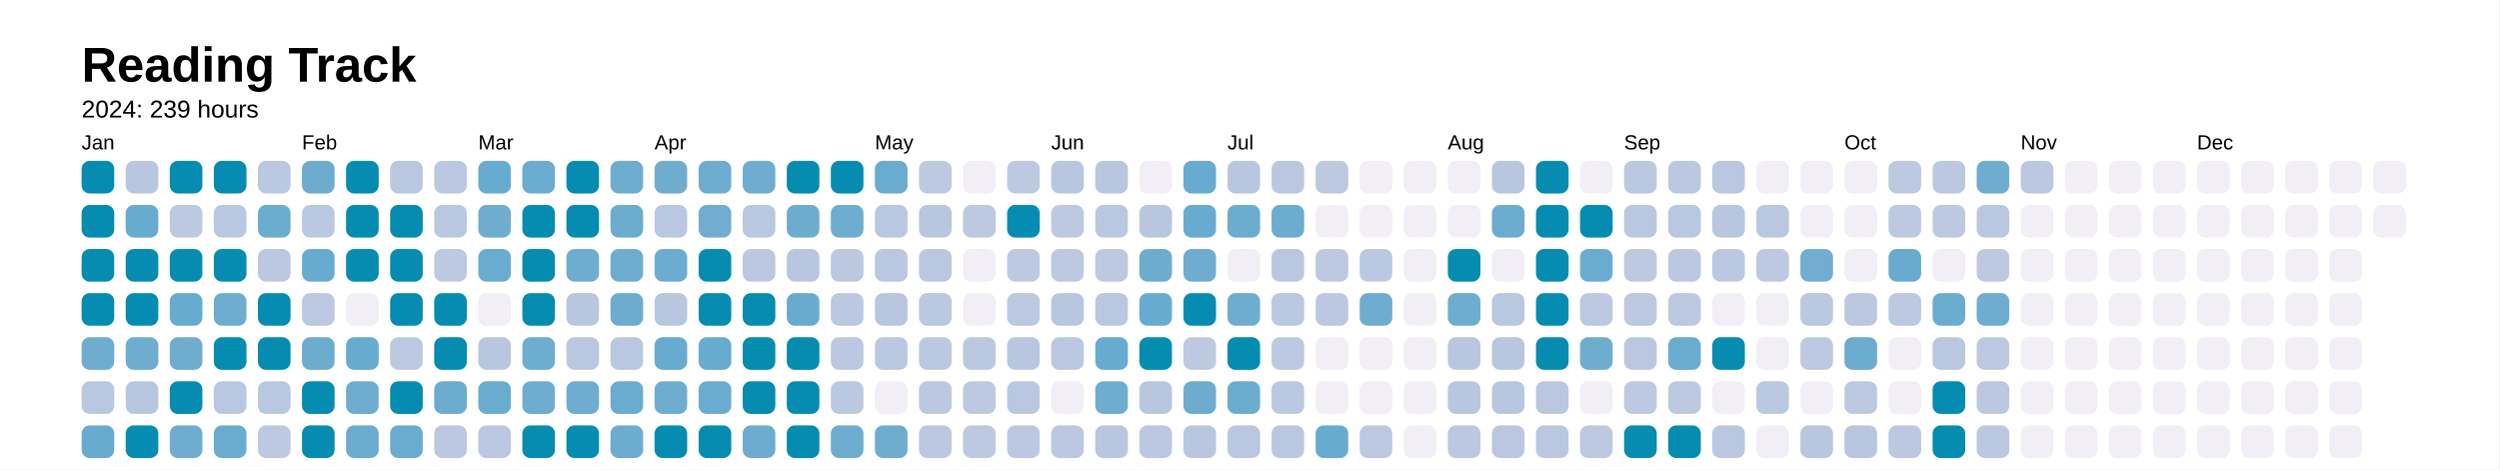
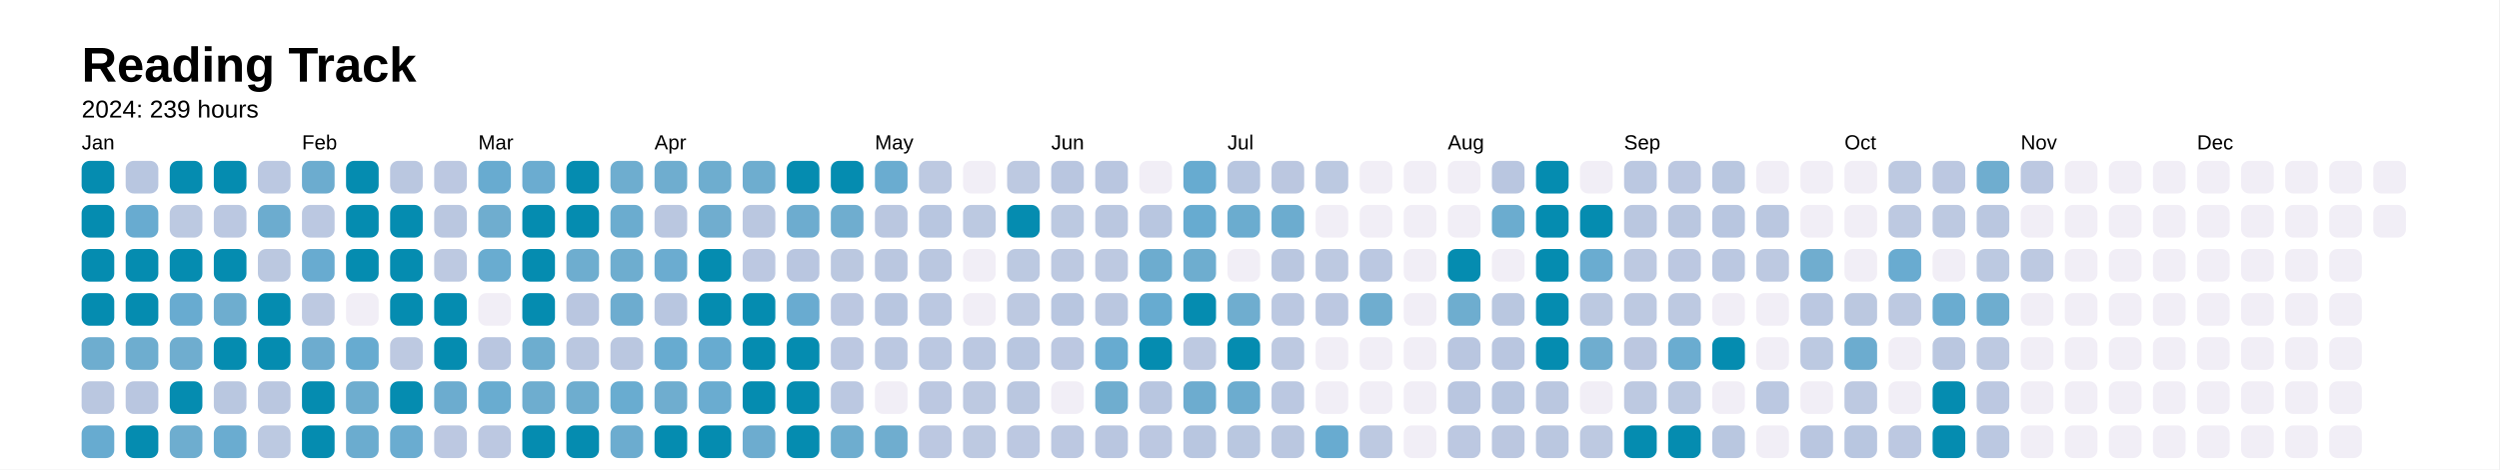
<svg xmlns="http://www.w3.org/2000/svg" baseProfile="full" height="57.5mm" version="1.1" viewBox="0,0,306.2,57.5" width="306.2mm">
  <defs />
  <rect fill="#FFFFFF" height="57.5" width="306.2" x="0" y="0" />
  <text fill="#000000" style="font-size:6px; font-family:Arial; font-weight:bold;" x="10" y="10">Reading Track</text>
  <text fill="#000000" style="font-size:3px; font-family:Arial;" x="10" y="14.4">2024: 239 hours</text>
  <text fill="#000000" style="font-size:2.5px; font-family:Arial" x="10" y="18.3">Jan</text>
  <rect fill="#058cb0" height="4" rx="1" ry="1" width="4" x="10" y="19.7" />
  <rect fill="#058cb0" height="4" rx="1" ry="1" width="4" x="10" y="25.1" />
  <rect fill="#058cb0" height="4" rx="1" ry="1" width="4" x="10" y="30.5" />
  <rect fill="#058cb0" height="4" rx="1" ry="1" width="4" x="10" y="35.9" />
  <rect fill="#6eadcf" height="4" rx="1" ry="1" width="4" x="10" y="41.3" />
  <rect fill="#bac7e0" height="4" rx="1" ry="1" width="4" x="10" y="46.7" />
  <rect fill="#67abd0" height="4" rx="1" ry="1" width="4" x="10" y="52.1" />
  <rect fill="#b8c6e0" height="4" rx="1" ry="1" width="4" x="15.4" y="19.7" />
  <rect fill="#68abd0" height="4" rx="1" ry="1" width="4" x="15.4" y="25.1" />
  <rect fill="#058cb0" height="4" rx="1" ry="1" width="4" x="15.4" y="30.5" />
  <rect fill="#058cb0" height="4" rx="1" ry="1" width="4" x="15.4" y="35.9" />
  <rect fill="#6eadcf" height="4" rx="1" ry="1" width="4" x="15.4" y="41.3" />
  <rect fill="#b9c6e0" height="4" rx="1" ry="1" width="4" x="15.4" y="46.7" />
  <rect fill="#058cb0" height="4" rx="1" ry="1" width="4" x="15.4" y="52.1" />
  <rect fill="#058cb0" height="4" rx="1" ry="1" width="4" x="20.8" y="19.7" />
  <rect fill="#bcc9e1" height="4" rx="1" ry="1" width="4" x="20.8" y="25.1" />
  <rect fill="#058cb0" height="4" rx="1" ry="1" width="4" x="20.8" y="30.5" />
  <rect fill="#68abd0" height="4" rx="1" ry="1" width="4" x="20.8" y="35.9" />
  <rect fill="#6fadcf" height="4" rx="1" ry="1" width="4" x="20.8" y="41.3" />
  <rect fill="#058cb0" height="4" rx="1" ry="1" width="4" x="20.8" y="46.7" />
  <rect fill="#6eadcf" height="4" rx="1" ry="1" width="4" x="20.8" y="52.1" />
  <rect fill="#058cb0" height="4" rx="1" ry="1" width="4" x="26.2" y="19.7" />
  <rect fill="#bbc8e1" height="4" rx="1" ry="1" width="4" x="26.2" y="25.1" />
  <rect fill="#058cb0" height="4" rx="1" ry="1" width="4" x="26.2" y="30.5" />
  <rect fill="#6eadcf" height="4" rx="1" ry="1" width="4" x="26.2" y="35.9" />
  <rect fill="#058cb0" height="4" rx="1" ry="1" width="4" x="26.2" y="41.3" />
  <rect fill="#b9c7e0" height="4" rx="1" ry="1" width="4" x="26.2" y="46.7" />
  <rect fill="#6aacd0" height="4" rx="1" ry="1" width="4" x="26.2" y="52.1" />
  <rect fill="#bbc8e1" height="4" rx="1" ry="1" width="4" x="31.6" y="19.7" />
  <rect fill="#6caccf" height="4" rx="1" ry="1" width="4" x="31.6" y="25.1" />
  <rect fill="#bbc8e0" height="4" rx="1" ry="1" width="4" x="31.6" y="30.5" />
  <rect fill="#058cb0" height="4" rx="1" ry="1" width="4" x="31.6" y="35.9" />
  <rect fill="#058cb0" height="4" rx="1" ry="1" width="4" x="31.6" y="41.3" />
  <rect fill="#bac7e0" height="4" rx="1" ry="1" width="4" x="31.6" y="46.7" />
  <rect fill="#bcc9e1" height="4" rx="1" ry="1" width="4" x="31.6" y="52.1" />
  <text fill="#000000" style="font-size:2.5px; font-family:Arial" x="37.0" y="18.3">Feb</text>
  <rect fill="#6caccf" height="4" rx="1" ry="1" width="4" x="37.0" y="19.7" />
  <rect fill="#bbc8e1" height="4" rx="1" ry="1" width="4" x="37.0" y="25.1" />
  <rect fill="#68abd0" height="4" rx="1" ry="1" width="4" x="37.0" y="30.5" />
  <rect fill="#bdc9e1" height="4" rx="1" ry="1" width="4" x="37.0" y="35.9" />
  <rect fill="#6daccf" height="4" rx="1" ry="1" width="4" x="37.0" y="41.3" />
  <rect fill="#058cb0" height="4" rx="1" ry="1" width="4" x="37.0" y="46.7" />
  <rect fill="#058cb0" height="4" rx="1" ry="1" width="4" x="37.0" y="52.1" />
  <rect fill="#058cb0" height="4" rx="1" ry="1" width="4" x="42.4" y="19.7" />
  <rect fill="#058cb0" height="4" rx="1" ry="1" width="4" x="42.4" y="25.1" />
  <rect fill="#058cb0" height="4" rx="1" ry="1" width="4" x="42.4" y="30.5" />
  <rect fill="#f1eef6" height="4" rx="1" ry="1" width="4" x="42.4" y="35.9" />
  <rect fill="#67abd0" height="4" rx="1" ry="1" width="4" x="42.4" y="41.3" />
  <rect fill="#6eadcf" height="4" rx="1" ry="1" width="4" x="42.4" y="46.7" />
  <rect fill="#6baccf" height="4" rx="1" ry="1" width="4" x="42.4" y="52.1" />
  <rect fill="#bac7e0" height="4" rx="1" ry="1" width="4" x="47.8" y="19.7" />
  <rect fill="#058cb0" height="4" rx="1" ry="1" width="4" x="47.8" y="25.1" />
  <rect fill="#058cb0" height="4" rx="1" ry="1" width="4" x="47.8" y="30.5" />
  <rect fill="#058cb0" height="4" rx="1" ry="1" width="4" x="47.8" y="35.9" />
  <rect fill="#bdc9e1" height="4" rx="1" ry="1" width="4" x="47.8" y="41.3" />
  <rect fill="#058cb0" height="4" rx="1" ry="1" width="4" x="47.8" y="46.7" />
  <rect fill="#6aacd0" height="4" rx="1" ry="1" width="4" x="47.8" y="52.1" />
  <rect fill="#bcc8e1" height="4" rx="1" ry="1" width="4" x="53.2" y="19.7" />
  <rect fill="#bac7e0" height="4" rx="1" ry="1" width="4" x="53.2" y="25.1" />
  <rect fill="#bdc9e1" height="4" rx="1" ry="1" width="4" x="53.2" y="30.5" />
  <rect fill="#058cb0" height="4" rx="1" ry="1" width="4" x="53.2" y="35.9" />
  <rect fill="#058cb0" height="4" rx="1" ry="1" width="4" x="53.2" y="41.3" />
  <rect fill="#6caccf" height="4" rx="1" ry="1" width="4" x="53.2" y="46.7" />
  <rect fill="#bcc8e1" height="4" rx="1" ry="1" width="4" x="53.2" y="52.1" />
  <text fill="#000000" style="font-size:2.5px; font-family:Arial" x="58.6" y="18.3">Mar</text>
  <rect fill="#68abd0" height="4" rx="1" ry="1" width="4" x="58.6" y="19.7" />
  <rect fill="#6fadcf" height="4" rx="1" ry="1" width="4" x="58.6" y="25.1" />
  <rect fill="#69acd0" height="4" rx="1" ry="1" width="4" x="58.6" y="30.5" />
  <rect fill="#f1eef6" height="4" rx="1" ry="1" width="4" x="58.6" y="35.9" />
  <rect fill="#b9c6e0" height="4" rx="1" ry="1" width="4" x="58.6" y="41.3" />
  <rect fill="#69acd0" height="4" rx="1" ry="1" width="4" x="58.6" y="46.7" />
  <rect fill="#bcc8e1" height="4" rx="1" ry="1" width="4" x="58.6" y="52.1" />
  <rect fill="#6bacd0" height="4" rx="1" ry="1" width="4" x="64" y="19.7" />
  <rect fill="#058cb0" height="4" rx="1" ry="1" width="4" x="64" y="25.1" />
  <rect fill="#058cb0" height="4" rx="1" ry="1" width="4" x="64" y="30.5" />
  <rect fill="#058cb0" height="4" rx="1" ry="1" width="4" x="64" y="35.9" />
  <rect fill="#6dadcf" height="4" rx="1" ry="1" width="4" x="64" y="41.3" />
  <rect fill="#6eadcf" height="4" rx="1" ry="1" width="4" x="64" y="46.7" />
  <rect fill="#058cb0" height="4" rx="1" ry="1" width="4" x="64" y="52.1" />
  <rect fill="#058cb0" height="4" rx="1" ry="1" width="4" x="69.4" y="19.7" />
  <rect fill="#058cb0" height="4" rx="1" ry="1" width="4" x="69.4" y="25.1" />
  <rect fill="#6eadcf" height="4" rx="1" ry="1" width="4" x="69.4" y="30.5" />
  <rect fill="#b9c6e0" height="4" rx="1" ry="1" width="4" x="69.4" y="35.9" />
  <rect fill="#bac7e0" height="4" rx="1" ry="1" width="4" x="69.4" y="41.3" />
  <rect fill="#6eadcf" height="4" rx="1" ry="1" width="4" x="69.4" y="46.7" />
  <rect fill="#058cb0" height="4" rx="1" ry="1" width="4" x="69.4" y="52.1" />
  <rect fill="#6eadcf" height="4" rx="1" ry="1" width="4" x="74.8" y="19.7" />
  <rect fill="#6baccf" height="4" rx="1" ry="1" width="4" x="74.8" y="25.1" />
  <rect fill="#6eadcf" height="4" rx="1" ry="1" width="4" x="74.8" y="30.5" />
  <rect fill="#6daccf" height="4" rx="1" ry="1" width="4" x="74.8" y="35.9" />
  <rect fill="#bac7e0" height="4" rx="1" ry="1" width="4" x="74.8" y="41.3" />
  <rect fill="#69acd0" height="4" rx="1" ry="1" width="4" x="74.8" y="46.7" />
  <rect fill="#6caccf" height="4" rx="1" ry="1" width="4" x="74.8" y="52.1" />
  <text fill="#000000" style="font-size:2.5px; font-family:Arial" x="80.2" y="18.3">Apr</text>
  <rect fill="#6fadcf" height="4" rx="1" ry="1" width="4" x="80.2" y="19.7" />
  <rect fill="#bac7e0" height="4" rx="1" ry="1" width="4" x="80.2" y="25.1" />
  <rect fill="#6bacd0" height="4" rx="1" ry="1" width="4" x="80.2" y="30.5" />
  <rect fill="#b8c6e0" height="4" rx="1" ry="1" width="4" x="80.2" y="35.9" />
  <rect fill="#67abd0" height="4" rx="1" ry="1" width="4" x="80.2" y="41.3" />
  <rect fill="#6fadcf" height="4" rx="1" ry="1" width="4" x="80.2" y="46.7" />
  <rect fill="#058cb0" height="4" rx="1" ry="1" width="4" x="80.2" y="52.1" />
  <rect fill="#6eadcf" height="4" rx="1" ry="1" width="4" x="85.6" y="19.7" />
  <rect fill="#70adcf" height="4" rx="1" ry="1" width="4" x="85.6" y="25.1" />
  <rect fill="#058cb0" height="4" rx="1" ry="1" width="4" x="85.6" y="30.5" />
  <rect fill="#058cb0" height="4" rx="1" ry="1" width="4" x="85.6" y="35.9" />
  <rect fill="#67abd0" height="4" rx="1" ry="1" width="4" x="85.6" y="41.3" />
  <rect fill="#6aacd0" height="4" rx="1" ry="1" width="4" x="85.6" y="46.7" />
  <rect fill="#058cb0" height="4" rx="1" ry="1" width="4" x="85.6" y="52.1" />
  <rect fill="#6eadcf" height="4" rx="1" ry="1" width="4" x="91" y="19.7" />
  <rect fill="#bac7e0" height="4" rx="1" ry="1" width="4" x="91" y="25.1" />
  <rect fill="#bcc8e1" height="4" rx="1" ry="1" width="4" x="91" y="30.5" />
  <rect fill="#058cb0" height="4" rx="1" ry="1" width="4" x="91" y="35.9" />
  <rect fill="#058cb0" height="4" rx="1" ry="1" width="4" x="91" y="41.3" />
  <rect fill="#058cb0" height="4" rx="1" ry="1" width="4" x="91" y="46.7" />
  <rect fill="#6daccf" height="4" rx="1" ry="1" width="4" x="91" y="52.1" />
  <rect fill="#058cb0" height="4" rx="1" ry="1" width="4" x="96.4" y="19.7" />
  <rect fill="#6daccf" height="4" rx="1" ry="1" width="4" x="96.4" y="25.1" />
  <rect fill="#b9c6e0" height="4" rx="1" ry="1" width="4" x="96.4" y="30.5" />
  <rect fill="#69abd0" height="4" rx="1" ry="1" width="4" x="96.4" y="35.9" />
  <rect fill="#058cb0" height="4" rx="1" ry="1" width="4" x="96.4" y="41.3" />
  <rect fill="#058cb0" height="4" rx="1" ry="1" width="4" x="96.4" y="46.7" />
  <rect fill="#058cb0" height="4" rx="1" ry="1" width="4" x="96.4" y="52.1" />
  <rect fill="#058cb0" height="4" rx="1" ry="1" width="4" x="101.8" y="19.7" />
  <rect fill="#6fadcf" height="4" rx="1" ry="1" width="4" x="101.8" y="25.1" />
  <rect fill="#bbc8e0" height="4" rx="1" ry="1" width="4" x="101.8" y="30.5" />
  <rect fill="#bcc8e1" height="4" rx="1" ry="1" width="4" x="101.8" y="35.9" />
  <rect fill="#bcc8e1" height="4" rx="1" ry="1" width="4" x="101.8" y="41.3" />
  <rect fill="#bbc8e1" height="4" rx="1" ry="1" width="4" x="101.8" y="46.7" />
  <rect fill="#6eadcf" height="4" rx="1" ry="1" width="4" x="101.8" y="52.1" />
  <text fill="#000000" style="font-size:2.5px; font-family:Arial" x="107.2" y="18.3">May</text>
  <rect fill="#6aacd0" height="4" rx="1" ry="1" width="4" x="107.2" y="19.7" />
  <rect fill="#bac7e0" height="4" rx="1" ry="1" width="4" x="107.2" y="25.1" />
  <rect fill="#bac7e0" height="4" rx="1" ry="1" width="4" x="107.2" y="30.5" />
  <rect fill="#b8c6e0" height="4" rx="1" ry="1" width="4" x="107.2" y="35.9" />
  <rect fill="#bbc8e1" height="4" rx="1" ry="1" width="4" x="107.2" y="41.3" />
  <rect fill="#f1eef6" height="4" rx="1" ry="1" width="4" x="107.2" y="46.7" />
  <rect fill="#6fadcf" height="4" rx="1" ry="1" width="4" x="107.2" y="52.1" />
  <rect fill="#bdc9e1" height="4" rx="1" ry="1" width="4" x="112.6" y="19.7" />
  <rect fill="#b8c6e0" height="4" rx="1" ry="1" width="4" x="112.6" y="25.1" />
  <rect fill="#bac7e0" height="4" rx="1" ry="1" width="4" x="112.6" y="30.5" />
  <rect fill="#bbc8e1" height="4" rx="1" ry="1" width="4" x="112.6" y="35.9" />
  <rect fill="#bbc8e1" height="4" rx="1" ry="1" width="4" x="112.6" y="41.3" />
  <rect fill="#bcc8e1" height="4" rx="1" ry="1" width="4" x="112.6" y="46.7" />
  <rect fill="#bcc8e1" height="4" rx="1" ry="1" width="4" x="112.6" y="52.1" />
  <rect fill="#f1eef6" height="4" rx="1" ry="1" width="4" x="118" y="19.7" />
  <rect fill="#bcc9e1" height="4" rx="1" ry="1" width="4" x="118" y="25.1" />
  <rect fill="#f1eef6" height="4" rx="1" ry="1" width="4" x="118" y="30.5" />
  <rect fill="#f1eef6" height="4" rx="1" ry="1" width="4" x="118" y="35.9" />
  <rect fill="#bbc8e1" height="4" rx="1" ry="1" width="4" x="118" y="41.3" />
  <rect fill="#bdc9e1" height="4" rx="1" ry="1" width="4" x="118" y="46.7" />
  <rect fill="#bdc9e1" height="4" rx="1" ry="1" width="4" x="118" y="52.1" />
  <rect fill="#bdc9e1" height="4" rx="1" ry="1" width="4" x="123.4" y="19.7" />
  <rect fill="#058cb0" height="4" rx="1" ry="1" width="4" x="123.4" y="25.1" />
  <rect fill="#bcc9e1" height="4" rx="1" ry="1" width="4" x="123.4" y="30.5" />
  <rect fill="#bdc9e1" height="4" rx="1" ry="1" width="4" x="123.4" y="35.9" />
  <rect fill="#b8c6e0" height="4" rx="1" ry="1" width="4" x="123.4" y="41.3" />
  <rect fill="#bac7e0" height="4" rx="1" ry="1" width="4" x="123.4" y="46.7" />
  <rect fill="#bcc8e1" height="4" rx="1" ry="1" width="4" x="123.4" y="52.1" />
  <text fill="#000000" style="font-size:2.5px; font-family:Arial" x="128.8" y="18.3">Jun</text>
  <rect fill="#b9c6e0" height="4" rx="1" ry="1" width="4" x="128.8" y="19.7" />
  <rect fill="#bcc9e1" height="4" rx="1" ry="1" width="4" x="128.8" y="25.1" />
  <rect fill="#bdc9e1" height="4" rx="1" ry="1" width="4" x="128.8" y="30.5" />
  <rect fill="#b8c6e0" height="4" rx="1" ry="1" width="4" x="128.8" y="35.9" />
  <rect fill="#bcc8e1" height="4" rx="1" ry="1" width="4" x="128.8" y="41.3" />
  <rect fill="#f1eef6" height="4" rx="1" ry="1" width="4" x="128.8" y="46.7" />
  <rect fill="#bcc8e1" height="4" rx="1" ry="1" width="4" x="128.8" y="52.1" />
  <rect fill="#b9c6e0" height="4" rx="1" ry="1" width="4" x="134.2" y="19.7" />
  <rect fill="#bac7e0" height="4" rx="1" ry="1" width="4" x="134.2" y="25.1" />
  <rect fill="#bdc9e1" height="4" rx="1" ry="1" width="4" x="134.2" y="30.5" />
  <rect fill="#bac7e0" height="4" rx="1" ry="1" width="4" x="134.2" y="35.9" />
  <rect fill="#67abd0" height="4" rx="1" ry="1" width="4" x="134.2" y="41.3" />
  <rect fill="#6fadcf" height="4" rx="1" ry="1" width="4" x="134.2" y="46.7" />
  <rect fill="#b9c6e0" height="4" rx="1" ry="1" width="4" x="134.2" y="52.1" />
  <rect fill="#f1eef6" height="4" rx="1" ry="1" width="4" x="139.6" y="19.7" />
  <rect fill="#b8c6e0" height="4" rx="1" ry="1" width="4" x="139.6" y="25.1" />
  <rect fill="#6daccf" height="4" rx="1" ry="1" width="4" x="139.6" y="30.5" />
  <rect fill="#67abd0" height="4" rx="1" ry="1" width="4" x="139.6" y="35.9" />
  <rect fill="#058cb0" height="4" rx="1" ry="1" width="4" x="139.6" y="41.3" />
  <rect fill="#b8c6e0" height="4" rx="1" ry="1" width="4" x="139.6" y="46.7" />
  <rect fill="#bcc8e1" height="4" rx="1" ry="1" width="4" x="139.6" y="52.1" />
  <rect fill="#67abd0" height="4" rx="1" ry="1" width="4" x="145" y="19.7" />
  <rect fill="#67abd0" height="4" rx="1" ry="1" width="4" x="145" y="25.1" />
  <rect fill="#6eadcf" height="4" rx="1" ry="1" width="4" x="145" y="30.5" />
  <rect fill="#058cb0" height="4" rx="1" ry="1" width="4" x="145" y="35.9" />
  <rect fill="#bdc9e1" height="4" rx="1" ry="1" width="4" x="145" y="41.3" />
  <rect fill="#6daccf" height="4" rx="1" ry="1" width="4" x="145" y="46.7" />
  <rect fill="#b8c6e0" height="4" rx="1" ry="1" width="4" x="145" y="52.1" />
  <text fill="#000000" style="font-size:2.5px; font-family:Arial" x="150.4" y="18.3">Jul</text>
  <rect fill="#b8c6e0" height="4" rx="1" ry="1" width="4" x="150.4" y="19.7" />
  <rect fill="#6baccf" height="4" rx="1" ry="1" width="4" x="150.4" y="25.1" />
  <rect fill="#f1eef6" height="4" rx="1" ry="1" width="4" x="150.4" y="30.5" />
  <rect fill="#6fadcf" height="4" rx="1" ry="1" width="4" x="150.4" y="35.9" />
  <rect fill="#058cb0" height="4" rx="1" ry="1" width="4" x="150.4" y="41.3" />
  <rect fill="#6caccf" height="4" rx="1" ry="1" width="4" x="150.4" y="46.7" />
  <rect fill="#b9c7e0" height="4" rx="1" ry="1" width="4" x="150.4" y="52.1" />
  <rect fill="#bbc7e0" height="4" rx="1" ry="1" width="4" x="155.8" y="19.7" />
  <rect fill="#6caccf" height="4" rx="1" ry="1" width="4" x="155.8" y="25.1" />
  <rect fill="#bac7e0" height="4" rx="1" ry="1" width="4" x="155.8" y="30.5" />
  <rect fill="#bbc8e1" height="4" rx="1" ry="1" width="4" x="155.8" y="35.9" />
  <rect fill="#bdc9e1" height="4" rx="1" ry="1" width="4" x="155.8" y="41.3" />
  <rect fill="#bbc8e1" height="4" rx="1" ry="1" width="4" x="155.8" y="46.7" />
  <rect fill="#bac7e0" height="4" rx="1" ry="1" width="4" x="155.8" y="52.1" />
  <rect fill="#bcc9e1" height="4" rx="1" ry="1" width="4" x="161.2" y="19.7" />
  <rect fill="#f1eef6" height="4" rx="1" ry="1" width="4" x="161.2" y="25.1" />
  <rect fill="#bdc9e1" height="4" rx="1" ry="1" width="4" x="161.2" y="30.5" />
  <rect fill="#bcc8e1" height="4" rx="1" ry="1" width="4" x="161.2" y="35.9" />
  <rect fill="#f1eef6" height="4" rx="1" ry="1" width="4" x="161.2" y="41.3" />
  <rect fill="#f1eef6" height="4" rx="1" ry="1" width="4" x="161.2" y="46.7" />
  <rect fill="#68abd0" height="4" rx="1" ry="1" width="4" x="161.2" y="52.1" />
  <rect fill="#f1eef6" height="4" rx="1" ry="1" width="4" x="166.6" y="19.7" />
  <rect fill="#f1eef6" height="4" rx="1" ry="1" width="4" x="166.6" y="25.1" />
  <rect fill="#bbc8e1" height="4" rx="1" ry="1" width="4" x="166.6" y="30.5" />
  <rect fill="#6fadcf" height="4" rx="1" ry="1" width="4" x="166.6" y="35.9" />
  <rect fill="#f1eef6" height="4" rx="1" ry="1" width="4" x="166.6" y="41.3" />
  <rect fill="#f1eef6" height="4" rx="1" ry="1" width="4" x="166.6" y="46.7" />
  <rect fill="#bdc9e1" height="4" rx="1" ry="1" width="4" x="166.6" y="52.1" />
  <rect fill="#f1eef6" height="4" rx="1" ry="1" width="4" x="172" y="19.7" />
  <rect fill="#f1eef6" height="4" rx="1" ry="1" width="4" x="172" y="25.1" />
  <rect fill="#f1eef6" height="4" rx="1" ry="1" width="4" x="172" y="30.5" />
  <rect fill="#f1eef6" height="4" rx="1" ry="1" width="4" x="172" y="35.9" />
  <rect fill="#f1eef6" height="4" rx="1" ry="1" width="4" x="172" y="41.3" />
  <rect fill="#f1eef6" height="4" rx="1" ry="1" width="4" x="172" y="46.7" />
  <rect fill="#f1eef6" height="4" rx="1" ry="1" width="4" x="172" y="52.1" />
  <text fill="#000000" style="font-size:2.5px; font-family:Arial" x="177.4" y="18.3">Aug</text>
  <rect fill="#f1eef6" height="4" rx="1" ry="1" width="4" x="177.4" y="19.7" />
  <rect fill="#f1eef6" height="4" rx="1" ry="1" width="4" x="177.4" y="25.1" />
  <rect fill="#058cb0" height="4" rx="1" ry="1" width="4" x="177.4" y="30.5" />
  <rect fill="#6eadcf" height="4" rx="1" ry="1" width="4" x="177.4" y="35.9" />
  <rect fill="#b9c6e0" height="4" rx="1" ry="1" width="4" x="177.4" y="41.3" />
  <rect fill="#b9c6e0" height="4" rx="1" ry="1" width="4" x="177.4" y="46.7" />
  <rect fill="#bcc8e1" height="4" rx="1" ry="1" width="4" x="177.4" y="52.1" />
  <rect fill="#b9c6e0" height="4" rx="1" ry="1" width="4" x="182.8" y="19.7" />
  <rect fill="#6baccf" height="4" rx="1" ry="1" width="4" x="182.8" y="25.1" />
  <rect fill="#f1eef6" height="4" rx="1" ry="1" width="4" x="182.8" y="30.5" />
  <rect fill="#b9c7e0" height="4" rx="1" ry="1" width="4" x="182.8" y="35.9" />
  <rect fill="#b9c6e0" height="4" rx="1" ry="1" width="4" x="182.8" y="41.3" />
  <rect fill="#b8c6e0" height="4" rx="1" ry="1" width="4" x="182.8" y="46.7" />
  <rect fill="#bbc7e0" height="4" rx="1" ry="1" width="4" x="182.8" y="52.1" />
  <rect fill="#058cb0" height="4" rx="1" ry="1" width="4" x="188.2" y="19.7" />
  <rect fill="#058cb0" height="4" rx="1" ry="1" width="4" x="188.2" y="25.1" />
  <rect fill="#058cb0" height="4" rx="1" ry="1" width="4" x="188.2" y="30.5" />
  <rect fill="#058cb0" height="4" rx="1" ry="1" width="4" x="188.2" y="35.9" />
  <rect fill="#058cb0" height="4" rx="1" ry="1" width="4" x="188.2" y="41.3" />
  <rect fill="#bac7e0" height="4" rx="1" ry="1" width="4" x="188.2" y="46.7" />
  <rect fill="#bac7e0" height="4" rx="1" ry="1" width="4" x="188.2" y="52.1" />
  <rect fill="#f1eef6" height="4" rx="1" ry="1" width="4" x="193.6" y="19.7" />
  <rect fill="#058cb0" height="4" rx="1" ry="1" width="4" x="193.6" y="25.1" />
  <rect fill="#6aacd0" height="4" rx="1" ry="1" width="4" x="193.6" y="30.5" />
  <rect fill="#bcc9e1" height="4" rx="1" ry="1" width="4" x="193.6" y="35.9" />
  <rect fill="#6fadcf" height="4" rx="1" ry="1" width="4" x="193.6" y="41.3" />
  <rect fill="#f1eef6" height="4" rx="1" ry="1" width="4" x="193.6" y="46.7" />
  <rect fill="#bdc9e1" height="4" rx="1" ry="1" width="4" x="193.6" y="52.1" />
  <text fill="#000000" style="font-size:2.5px; font-family:Arial" x="199" y="18.3">Sep</text>
  <rect fill="#bbc8e1" height="4" rx="1" ry="1" width="4" x="199" y="19.7" />
  <rect fill="#bac7e0" height="4" rx="1" ry="1" width="4" x="199" y="25.1" />
  <rect fill="#bdc9e1" height="4" rx="1" ry="1" width="4" x="199" y="30.5" />
  <rect fill="#bdc9e1" height="4" rx="1" ry="1" width="4" x="199" y="35.9" />
  <rect fill="#bbc7e0" height="4" rx="1" ry="1" width="4" x="199" y="41.3" />
  <rect fill="#bdc9e1" height="4" rx="1" ry="1" width="4" x="199" y="46.7" />
  <rect fill="#058cb0" height="4" rx="1" ry="1" width="4" x="199" y="52.1" />
  <rect fill="#bcc8e1" height="4" rx="1" ry="1" width="4" x="204.4" y="19.7" />
  <rect fill="#bac7e0" height="4" rx="1" ry="1" width="4" x="204.4" y="25.1" />
  <rect fill="#bcc8e1" height="4" rx="1" ry="1" width="4" x="204.4" y="30.5" />
  <rect fill="#bdc9e1" height="4" rx="1" ry="1" width="4" x="204.4" y="35.9" />
  <rect fill="#6aacd0" height="4" rx="1" ry="1" width="4" x="204.4" y="41.3" />
  <rect fill="#bcc9e1" height="4" rx="1" ry="1" width="4" x="204.4" y="46.7" />
  <rect fill="#058cb0" height="4" rx="1" ry="1" width="4" x="204.4" y="52.1" />
  <rect fill="#b9c7e0" height="4" rx="1" ry="1" width="4" x="209.8" y="19.7" />
  <rect fill="#b8c6e0" height="4" rx="1" ry="1" width="4" x="209.8" y="25.1" />
  <rect fill="#bbc8e1" height="4" rx="1" ry="1" width="4" x="209.8" y="30.5" />
  <rect fill="#f1eef6" height="4" rx="1" ry="1" width="4" x="209.8" y="35.9" />
  <rect fill="#058cb0" height="4" rx="1" ry="1" width="4" x="209.8" y="41.3" />
  <rect fill="#f1eef6" height="4" rx="1" ry="1" width="4" x="209.8" y="46.7" />
  <rect fill="#b9c7e0" height="4" rx="1" ry="1" width="4" x="209.8" y="52.1" />
  <rect fill="#f1eef6" height="4" rx="1" ry="1" width="4" x="215.2" y="19.7" />
  <rect fill="#bac7e0" height="4" rx="1" ry="1" width="4" x="215.2" y="25.1" />
  <rect fill="#bdc9e1" height="4" rx="1" ry="1" width="4" x="215.2" y="30.5" />
  <rect fill="#f1eef6" height="4" rx="1" ry="1" width="4" x="215.2" y="35.9" />
  <rect fill="#f1eef6" height="4" rx="1" ry="1" width="4" x="215.2" y="41.3" />
  <rect fill="#bbc8e1" height="4" rx="1" ry="1" width="4" x="215.2" y="46.7" />
  <rect fill="#f1eef6" height="4" rx="1" ry="1" width="4" x="215.2" y="52.1" />
  <rect fill="#f1eef6" height="4" rx="1" ry="1" width="4" x="220.6" y="19.7" />
  <rect fill="#f1eef6" height="4" rx="1" ry="1" width="4" x="220.6" y="25.1" />
  <rect fill="#70adcf" height="4" rx="1" ry="1" width="4" x="220.6" y="30.5" />
  <rect fill="#bbc8e1" height="4" rx="1" ry="1" width="4" x="220.6" y="35.9" />
  <rect fill="#bcc9e1" height="4" rx="1" ry="1" width="4" x="220.6" y="41.3" />
  <rect fill="#f1eef6" height="4" rx="1" ry="1" width="4" x="220.6" y="46.7" />
  <rect fill="#b9c6e0" height="4" rx="1" ry="1" width="4" x="220.6" y="52.1" />
  <text fill="#000000" style="font-size:2.5px; font-family:Arial" x="226" y="18.3">Oct</text>
  <rect fill="#f1eef6" height="4" rx="1" ry="1" width="4" x="226" y="19.7" />
  <rect fill="#f1eef6" height="4" rx="1" ry="1" width="4" x="226" y="25.1" />
  <rect fill="#f1eef6" height="4" rx="1" ry="1" width="4" x="226" y="30.5" />
  <rect fill="#bbc8e0" height="4" rx="1" ry="1" width="4" x="226" y="35.9" />
  <rect fill="#6caccf" height="4" rx="1" ry="1" width="4" x="226" y="41.3" />
  <rect fill="#bdc9e1" height="4" rx="1" ry="1" width="4" x="226" y="46.7" />
  <rect fill="#b8c6e0" height="4" rx="1" ry="1" width="4" x="226" y="52.1" />
  <rect fill="#bdc9e1" height="4" rx="1" ry="1" width="4" x="231.4" y="19.7" />
  <rect fill="#bdc9e1" height="4" rx="1" ry="1" width="4" x="231.4" y="25.1" />
  <rect fill="#69abd0" height="4" rx="1" ry="1" width="4" x="231.4" y="30.5" />
  <rect fill="#bdc9e1" height="4" rx="1" ry="1" width="4" x="231.4" y="35.9" />
  <rect fill="#f1eef6" height="4" rx="1" ry="1" width="4" x="231.4" y="41.3" />
  <rect fill="#f1eef6" height="4" rx="1" ry="1" width="4" x="231.4" y="46.7" />
  <rect fill="#bcc8e1" height="4" rx="1" ry="1" width="4" x="231.4" y="52.1" />
  <rect fill="#bcc8e1" height="4" rx="1" ry="1" width="4" x="236.8" y="19.7" />
  <rect fill="#bdc9e1" height="4" rx="1" ry="1" width="4" x="236.8" y="25.1" />
  <rect fill="#f1eef6" height="4" rx="1" ry="1" width="4" x="236.8" y="30.5" />
  <rect fill="#6aacd0" height="4" rx="1" ry="1" width="4" x="236.8" y="35.9" />
  <rect fill="#bac7e0" height="4" rx="1" ry="1" width="4" x="236.8" y="41.3" />
  <rect fill="#058cb0" height="4" rx="1" ry="1" width="4" x="236.8" y="46.7" />
  <rect fill="#058cb0" height="4" rx="1" ry="1" width="4" x="236.8" y="52.1" />
  <rect fill="#6fadcf" height="4" rx="1" ry="1" width="4" x="242.2" y="19.7" />
  <rect fill="#bac7e0" height="4" rx="1" ry="1" width="4" x="242.2" y="25.1" />
  <rect fill="#bcc9e1" height="4" rx="1" ry="1" width="4" x="242.2" y="30.5" />
  <rect fill="#6eadcf" height="4" rx="1" ry="1" width="4" x="242.2" y="35.9" />
  <rect fill="#bdc9e1" height="4" rx="1" ry="1" width="4" x="242.2" y="41.3" />
  <rect fill="#bcc8e1" height="4" rx="1" ry="1" width="4" x="242.2" y="46.7" />
  <rect fill="#bbc8e1" height="4" rx="1" ry="1" width="4" x="242.2" y="52.1" />
  <text fill="#000000" style="font-size:2.5px; font-family:Arial" x="247.6" y="18.3">Nov</text>
  <rect fill="#bcc8e1" height="4" rx="1" ry="1" width="4" x="247.6" y="19.7" />
  <rect fill="#f1eef6" height="4" rx="1" ry="1" width="4" x="247.6" y="25.1" />
-   <rect fill="#f1eef6" height="4" rx="1" ry="1" width="4" x="247.6" y="30.5" />
+   <rect fill="#bdc9e1" height="4" rx="1" ry="1" width="4" x="247.6" y="30.5" />
  <rect fill="#f1eef6" height="4" rx="1" ry="1" width="4" x="247.6" y="35.9" />
  <rect fill="#f1eef6" height="4" rx="1" ry="1" width="4" x="247.6" y="41.3" />
  <rect fill="#f1eef6" height="4" rx="1" ry="1" width="4" x="247.6" y="46.7" />
  <rect fill="#f1eef6" height="4" rx="1" ry="1" width="4" x="247.6" y="52.1" />
  <rect fill="#f1eef6" height="4" rx="1" ry="1" width="4" x="253" y="19.7" />
  <rect fill="#f1eef6" height="4" rx="1" ry="1" width="4" x="253" y="25.1" />
  <rect fill="#f1eef6" height="4" rx="1" ry="1" width="4" x="253" y="30.5" />
  <rect fill="#f1eef6" height="4" rx="1" ry="1" width="4" x="253" y="35.9" />
  <rect fill="#f1eef6" height="4" rx="1" ry="1" width="4" x="253" y="41.3" />
  <rect fill="#f1eef6" height="4" rx="1" ry="1" width="4" x="253" y="46.7" />
  <rect fill="#f1eef6" height="4" rx="1" ry="1" width="4" x="253" y="52.1" />
  <rect fill="#f1eef6" height="4" rx="1" ry="1" width="4" x="258.4" y="19.7" />
  <rect fill="#f1eef6" height="4" rx="1" ry="1" width="4" x="258.4" y="25.1" />
  <rect fill="#f1eef6" height="4" rx="1" ry="1" width="4" x="258.4" y="30.5" />
  <rect fill="#f1eef6" height="4" rx="1" ry="1" width="4" x="258.4" y="35.9" />
  <rect fill="#f1eef6" height="4" rx="1" ry="1" width="4" x="258.4" y="41.3" />
  <rect fill="#f1eef6" height="4" rx="1" ry="1" width="4" x="258.4" y="46.7" />
  <rect fill="#f1eef6" height="4" rx="1" ry="1" width="4" x="258.4" y="52.1" />
  <rect fill="#f1eef6" height="4" rx="1" ry="1" width="4" x="263.8" y="19.7" />
  <rect fill="#f1eef6" height="4" rx="1" ry="1" width="4" x="263.8" y="25.1" />
  <rect fill="#f1eef6" height="4" rx="1" ry="1" width="4" x="263.8" y="30.5" />
  <rect fill="#f1eef6" height="4" rx="1" ry="1" width="4" x="263.8" y="35.9" />
  <rect fill="#f1eef6" height="4" rx="1" ry="1" width="4" x="263.8" y="41.3" />
  <rect fill="#f1eef6" height="4" rx="1" ry="1" width="4" x="263.8" y="46.7" />
  <rect fill="#f1eef6" height="4" rx="1" ry="1" width="4" x="263.8" y="52.1" />
  <text fill="#000000" style="font-size:2.5px; font-family:Arial" x="269.2" y="18.3">Dec</text>
  <rect fill="#f1eef6" height="4" rx="1" ry="1" width="4" x="269.2" y="19.7" />
  <rect fill="#f1eef6" height="4" rx="1" ry="1" width="4" x="269.2" y="25.1" />
  <rect fill="#f1eef6" height="4" rx="1" ry="1" width="4" x="269.2" y="30.5" />
  <rect fill="#f1eef6" height="4" rx="1" ry="1" width="4" x="269.2" y="35.9" />
  <rect fill="#f1eef6" height="4" rx="1" ry="1" width="4" x="269.2" y="41.3" />
  <rect fill="#f1eef6" height="4" rx="1" ry="1" width="4" x="269.2" y="46.7" />
  <rect fill="#f1eef6" height="4" rx="1" ry="1" width="4" x="269.2" y="52.1" />
  <rect fill="#f1eef6" height="4" rx="1" ry="1" width="4" x="274.6" y="19.7" />
  <rect fill="#f1eef6" height="4" rx="1" ry="1" width="4" x="274.6" y="25.1" />
  <rect fill="#f1eef6" height="4" rx="1" ry="1" width="4" x="274.6" y="30.5" />
  <rect fill="#f1eef6" height="4" rx="1" ry="1" width="4" x="274.6" y="35.9" />
  <rect fill="#f1eef6" height="4" rx="1" ry="1" width="4" x="274.6" y="41.3" />
  <rect fill="#f1eef6" height="4" rx="1" ry="1" width="4" x="274.6" y="46.7" />
  <rect fill="#f1eef6" height="4" rx="1" ry="1" width="4" x="274.6" y="52.1" />
  <rect fill="#f1eef6" height="4" rx="1" ry="1" width="4" x="280" y="19.7" />
  <rect fill="#f1eef6" height="4" rx="1" ry="1" width="4" x="280" y="25.1" />
  <rect fill="#f1eef6" height="4" rx="1" ry="1" width="4" x="280" y="30.5" />
  <rect fill="#f1eef6" height="4" rx="1" ry="1" width="4" x="280" y="35.9" />
  <rect fill="#f1eef6" height="4" rx="1" ry="1" width="4" x="280" y="41.3" />
  <rect fill="#f1eef6" height="4" rx="1" ry="1" width="4" x="280" y="46.7" />
  <rect fill="#f1eef6" height="4" rx="1" ry="1" width="4" x="280" y="52.1" />
  <rect fill="#f1eef6" height="4" rx="1" ry="1" width="4" x="285.4" y="19.7" />
  <rect fill="#f1eef6" height="4" rx="1" ry="1" width="4" x="285.4" y="25.1" />
  <rect fill="#f1eef6" height="4" rx="1" ry="1" width="4" x="285.4" y="30.5" />
  <rect fill="#f1eef6" height="4" rx="1" ry="1" width="4" x="285.4" y="35.9" />
  <rect fill="#f1eef6" height="4" rx="1" ry="1" width="4" x="285.4" y="41.3" />
  <rect fill="#f1eef6" height="4" rx="1" ry="1" width="4" x="285.4" y="46.7" />
  <rect fill="#f1eef6" height="4" rx="1" ry="1" width="4" x="285.4" y="52.1" />
  <rect fill="#f1eef6" height="4" rx="1" ry="1" width="4" x="290.8" y="19.7" />
  <rect fill="#f1eef6" height="4" rx="1" ry="1" width="4" x="290.8" y="25.1" />
</svg>
